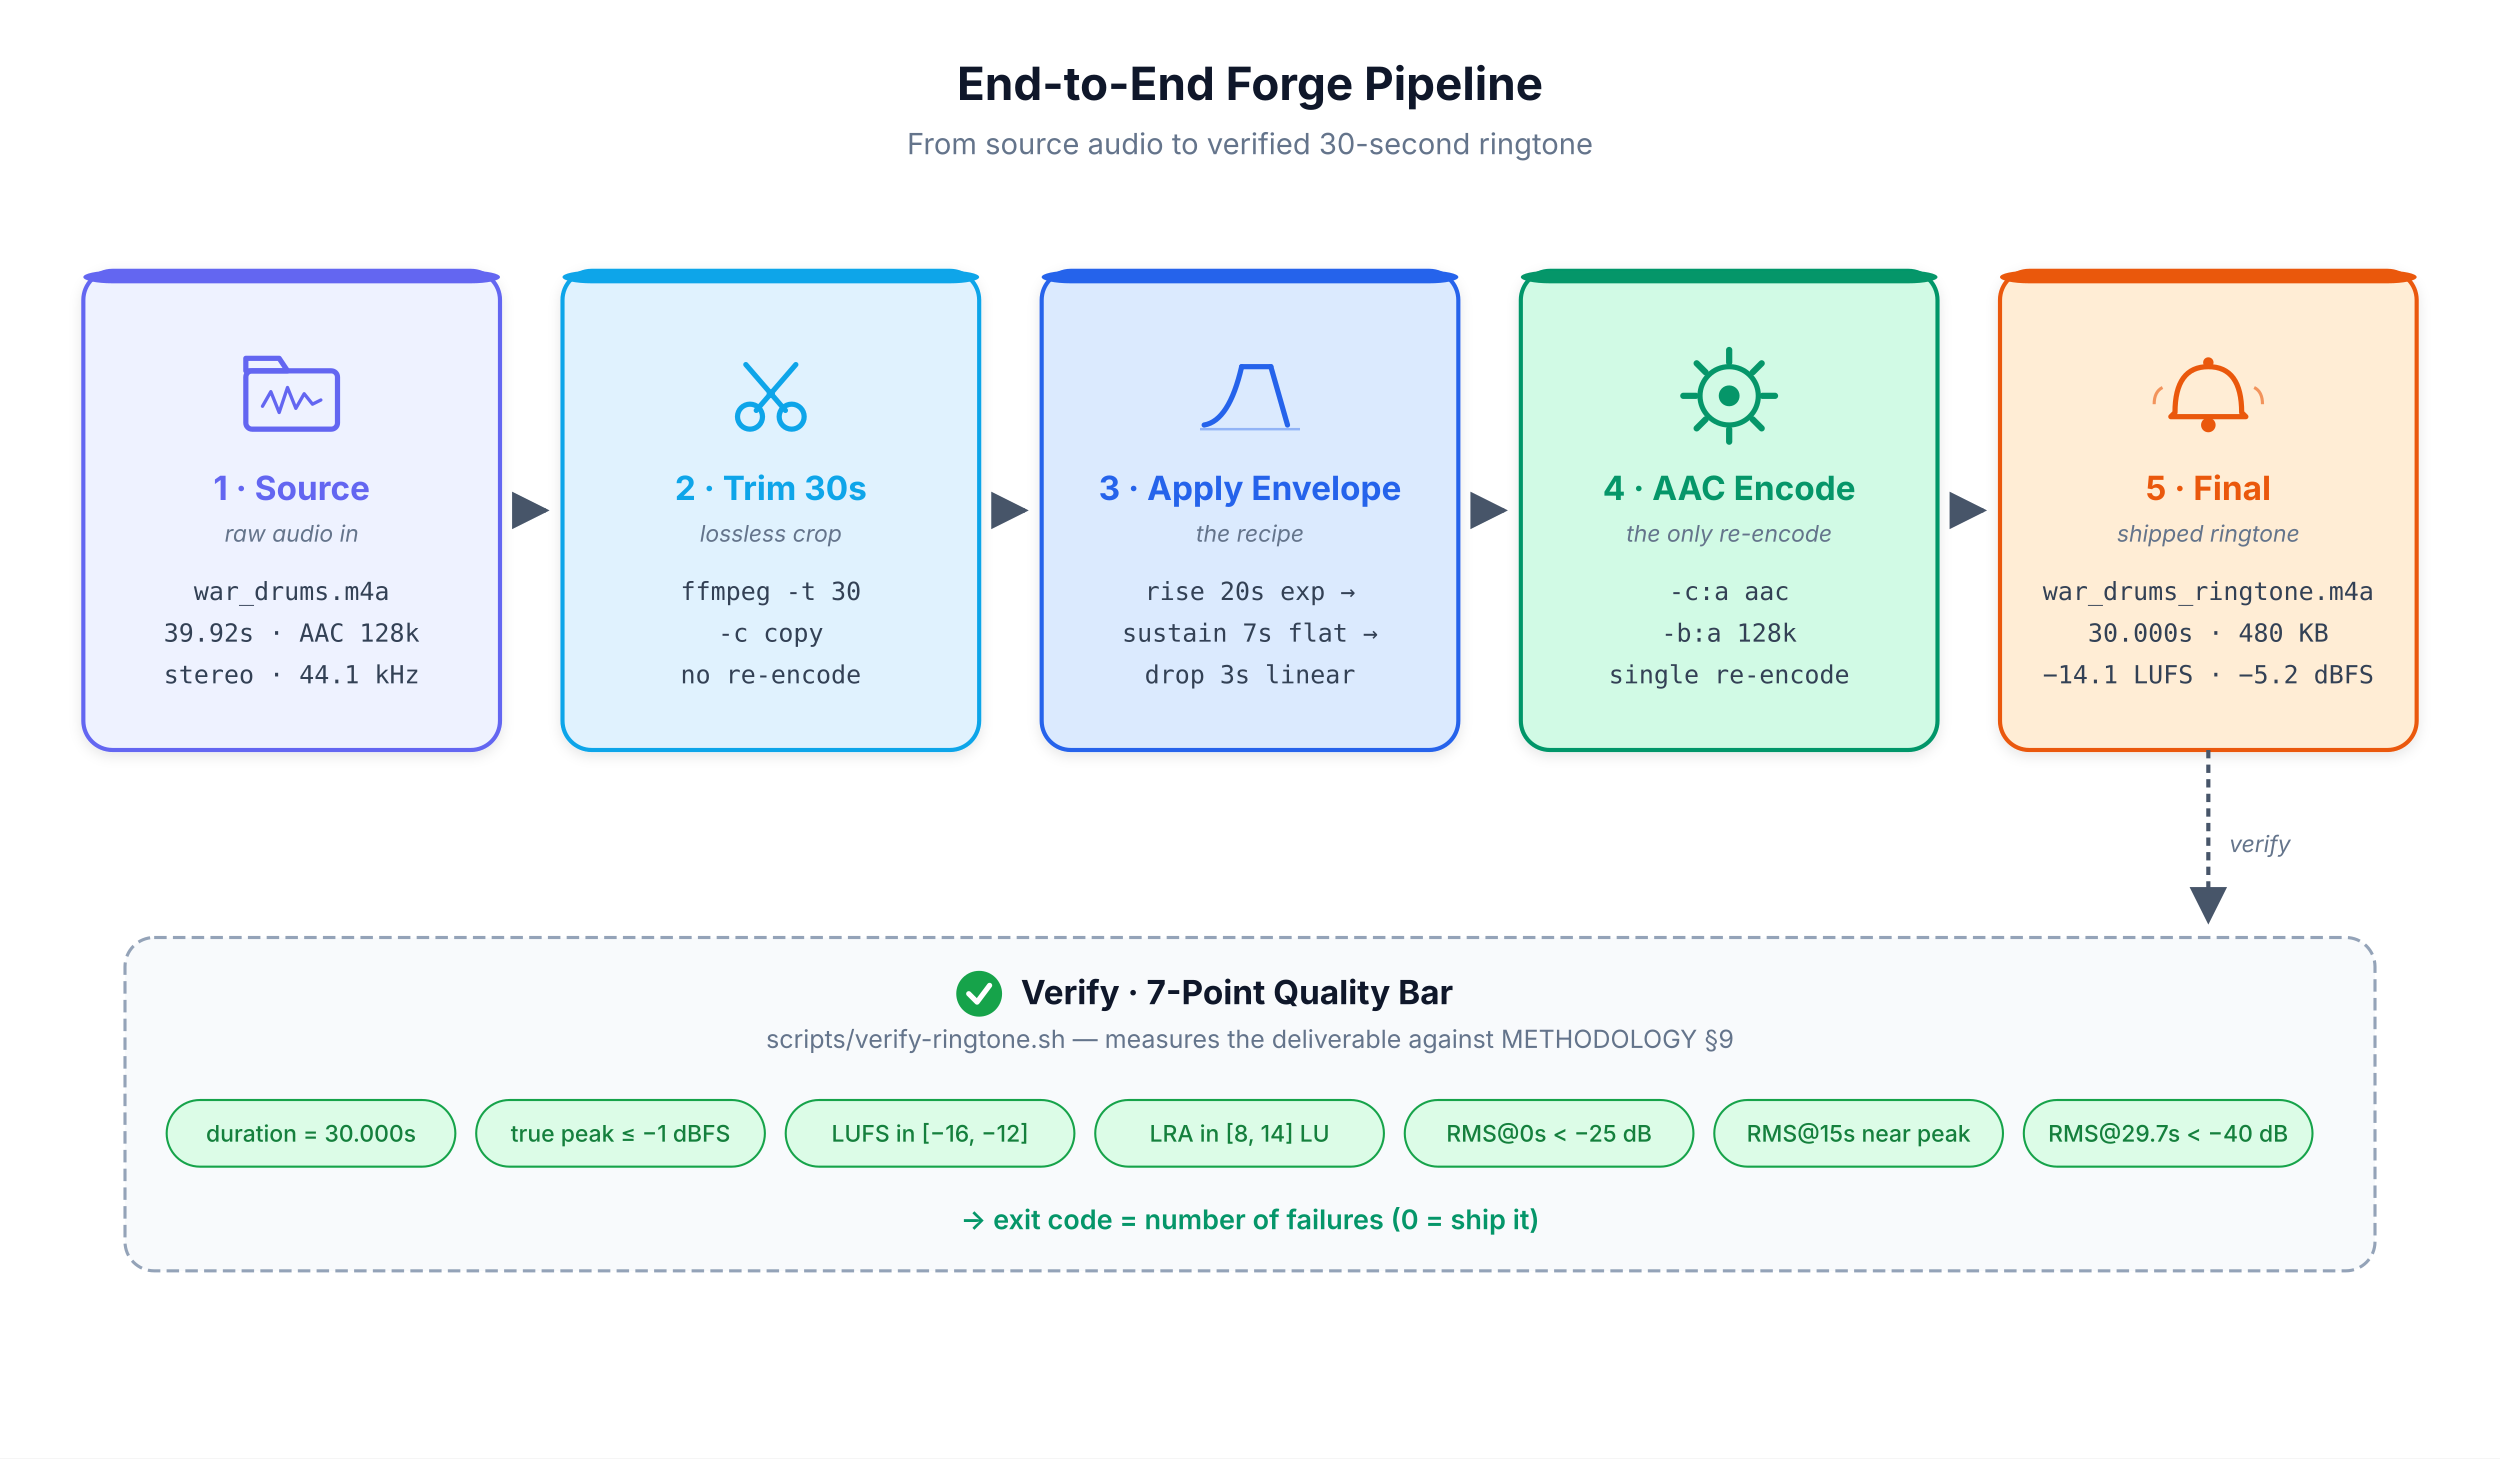
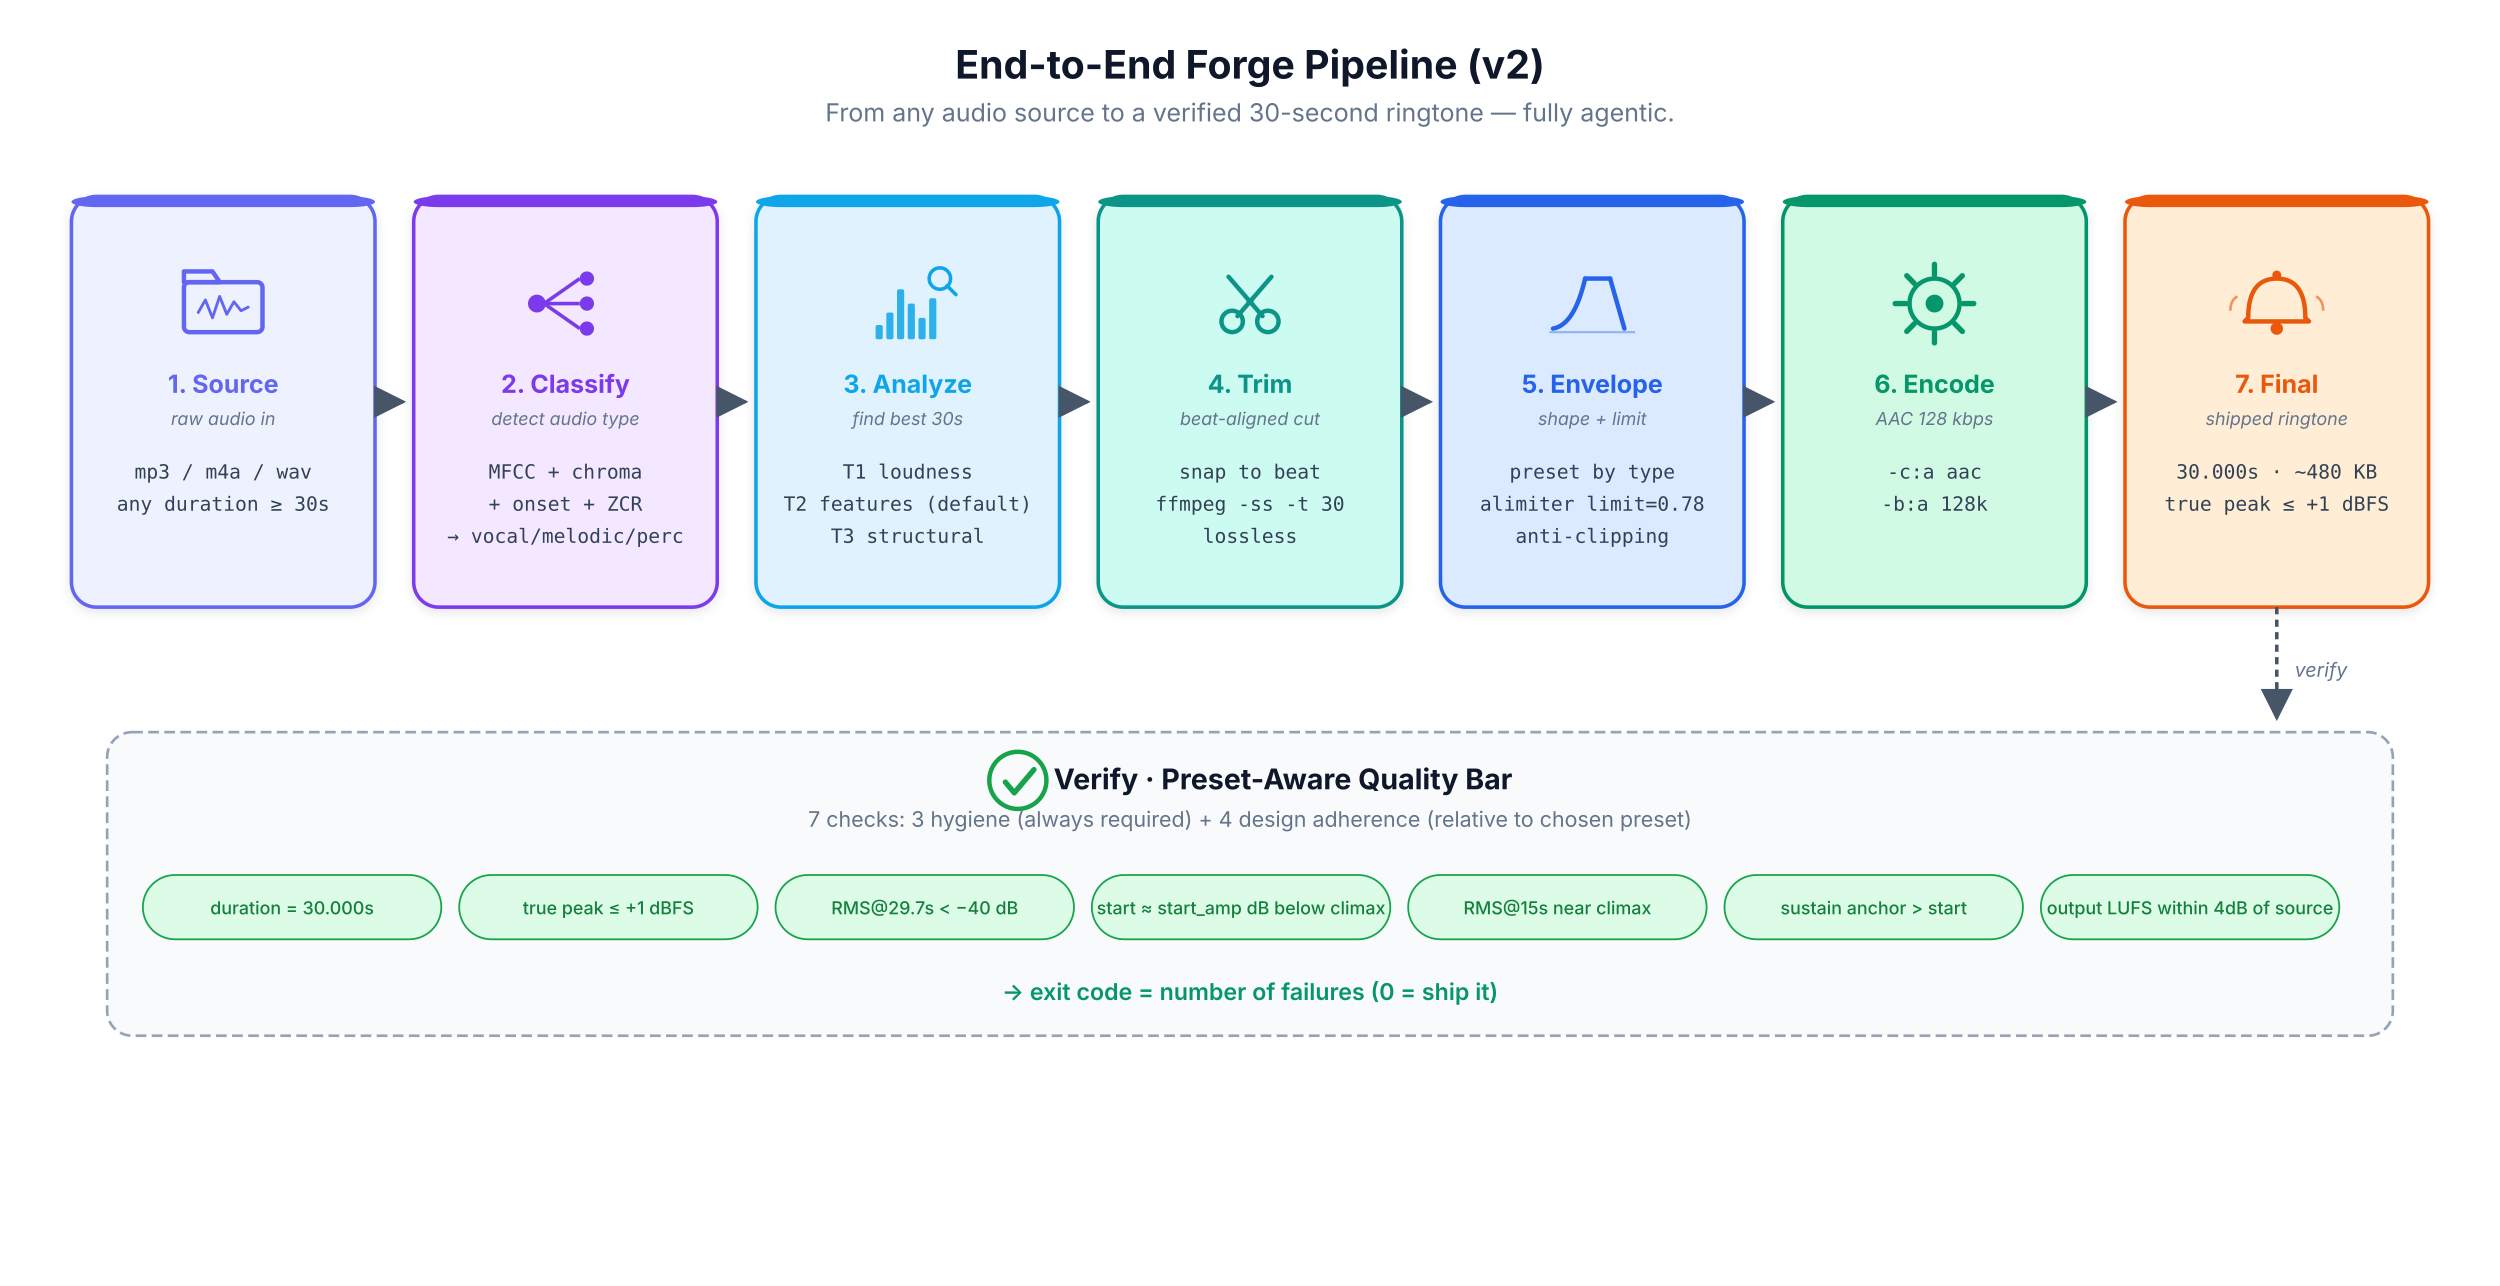
- <svg xmlns="http://www.w3.org/2000/svg" viewBox="0 0 1200 700" font-family="Inter, -apple-system, system-ui, sans-serif">
+ <svg xmlns="http://www.w3.org/2000/svg" viewBox="0 0 1400 720" font-family="Inter, -apple-system, system-ui, sans-serif">
  <defs>
    <marker id="arrow" viewBox="0 0 10 10" refX="9" refY="5" markerWidth="9" markerHeight="9" orient="auto-start-reverse">
      <path d="M 0 0 L 10 5 L 0 10 z" fill="#475569" />
    </marker>
    <filter id="card-shadow" x="-20%" y="-20%" width="140%" height="140%">
      <feDropShadow dx="0" dy="2" stdDeviation="3" flood-opacity="0.10" />
    </filter>
  </defs>
-   <rect width="1200" height="700" fill="#ffffff" />
-   <text x="600.0" y="48" text-anchor="middle" font-size="22" font-weight="700" fill="#0f172a">End-to-End Forge Pipeline</text>
-   <text x="600.0" y="74" text-anchor="middle" font-size="14" fill="#64748b">From source audio to verified 30-second ringtone</text>
-   <rect x="40.0" y="130" width="200" height="230" rx="14" fill="#eef2ff" stroke="#6366f1" stroke-width="2" filter="url(#card-shadow)" />
-   <rect x="40.0" y="130" width="200" height="6" rx="14" fill="#6366f1" />
+   <rect width="1400" height="720" fill="#ffffff" />
+   <text x="700.0" y="44" text-anchor="middle" font-size="22" font-weight="700" fill="#0f172a">End-to-End Forge Pipeline (v2)</text>
+   <text x="700.0" y="68" text-anchor="middle" font-size="14" fill="#64748b">From any audio source to a verified 30-second ringtone — fully agentic.</text>
+   <rect x="40.0" y="110" width="170" height="230" rx="14" fill="#eef2ff" stroke="#6366f1" stroke-width="2" filter="url(#card-shadow)" />
+   <rect x="40.0" y="110" width="170" height="6" rx="14" fill="#6366f1" />
  <g>
-     <rect x="118.0" y="178" width="44" height="28" rx="3" fill="none" stroke="#6366f1" stroke-width="2.5" />
-     <path d="M 118.0 178 L 118.0 172 L 134.0 172 L 138.0 178 Z" fill="none" stroke="#6366f1" stroke-width="2.5" stroke-linejoin="round" />
-     <path d="M 126.0 195 L 130.0 188 L 134.0 198 L 138.0 186 L 142.0 196 L 146.0 189 L 150.0 194 L 154.0 192" fill="none" stroke="#6366f1" stroke-width="1.6" stroke-linecap="round" stroke-linejoin="round" />
+     <rect x="103.0" y="158" width="44" height="28" rx="3" fill="none" stroke="#6366f1" stroke-width="2.5" />
+     <path d="M 103.0 158 L 103.0 152 L 119.0 152 L 123.0 158 Z" fill="none" stroke="#6366f1" stroke-width="2.5" stroke-linejoin="round" />
+     <path d="M 111.0 175 L 115.0 168 L 119.0 178 L 123.0 166 L 127.0 176 L 131.0 169 L 135.0 174 L 139.0 172" fill="none" stroke="#6366f1" stroke-width="1.6" stroke-linecap="round" stroke-linejoin="round" />
  </g>
-   <text x="140.0" y="240" text-anchor="middle" font-size="16" font-weight="700" fill="#6366f1">1 · Source</text>
-   <text x="140.0" y="260" text-anchor="middle" font-size="11" fill="#64748b" font-style="italic">raw audio in</text>
-   <text x="140.0" y="288" text-anchor="middle" font-size="12" font-family="ui-monospace, Menlo, monospace" fill="#334155">war_drums.m4a</text>
-   <text x="140.0" y="308" text-anchor="middle" font-size="12" font-family="ui-monospace, Menlo, monospace" fill="#334155">39.92s · AAC 128k</text>
-   <text x="140.0" y="328" text-anchor="middle" font-size="12" font-family="ui-monospace, Menlo, monospace" fill="#334155">stereo · 44.1 kHz</text>
-   <rect x="270.0" y="130" width="200" height="230" rx="14" fill="#e0f2fe" stroke="#0ea5e9" stroke-width="2" filter="url(#card-shadow)" />
-   <rect x="270.0" y="130" width="200" height="6" rx="14" fill="#0ea5e9" />
+   <text x="125.0" y="220" text-anchor="middle" font-size="14" font-weight="700" fill="#6366f1">1. Source</text>
+   <text x="125.0" y="238" text-anchor="middle" font-size="10" fill="#64748b" font-style="italic">raw audio in</text>
+   <text x="125.0" y="268" text-anchor="middle" font-size="11" font-family="ui-monospace, Menlo, monospace" fill="#334155">mp3 / m4a / wav</text>
+   <text x="125.0" y="286" text-anchor="middle" font-size="11" font-family="ui-monospace, Menlo, monospace" fill="#334155">any duration ≥ 30s</text>
+   <rect x="231.667" y="110" width="170" height="230" rx="14" fill="#f3e8ff" stroke="#7c3aed" stroke-width="2" filter="url(#card-shadow)" />
+   <rect x="231.667" y="110" width="170" height="6" rx="14" fill="#7c3aed" />
  <g>
-     <circle cx="360.0" cy="200" r="6" fill="none" stroke="#0ea5e9" stroke-width="2.5" />
-     <circle cx="380.0" cy="200" r="6" fill="none" stroke="#0ea5e9" stroke-width="2.5" />
-     <line x1="363.0" y1="197" x2="382.0" y2="175" stroke="#0ea5e9" stroke-width="2.5" stroke-linecap="round" />
-     <line x1="377.0" y1="197" x2="358.0" y2="175" stroke="#0ea5e9" stroke-width="2.5" stroke-linecap="round" />
-     <circle cx="370.0" cy="189" r="2" fill="#0ea5e9" />
+     <circle cx="300.667" cy="170" r="5" fill="#7c3aed" />
+     <line x1="304.667" y1="170" x2="324.667" y2="156" stroke="#7c3aed" stroke-width="2" />
+     <line x1="304.667" y1="170" x2="324.667" y2="170" stroke="#7c3aed" stroke-width="2" />
+     <line x1="304.667" y1="170" x2="324.667" y2="184" stroke="#7c3aed" stroke-width="2" />
+     <circle cx="328.667" cy="156" r="4" fill="#7c3aed" />
+     <circle cx="328.667" cy="170" r="4" fill="#7c3aed" />
+     <circle cx="328.667" cy="184" r="4" fill="#7c3aed" />
  </g>
-   <text x="370.0" y="240" text-anchor="middle" font-size="16" font-weight="700" fill="#0ea5e9">2 · Trim 30s</text>
-   <text x="370.0" y="260" text-anchor="middle" font-size="11" fill="#64748b" font-style="italic">lossless crop</text>
-   <text x="370.0" y="288" text-anchor="middle" font-size="12" font-family="ui-monospace, Menlo, monospace" fill="#334155">ffmpeg -t 30</text>
-   <text x="370.0" y="308" text-anchor="middle" font-size="12" font-family="ui-monospace, Menlo, monospace" fill="#334155">-c copy</text>
-   <text x="370.0" y="328" text-anchor="middle" font-size="12" font-family="ui-monospace, Menlo, monospace" fill="#334155">no re-encode</text>
-   <rect x="500.0" y="130" width="200" height="230" rx="14" fill="#dbeafe" stroke="#2563eb" stroke-width="2" filter="url(#card-shadow)" />
-   <rect x="500.0" y="130" width="200" height="6" rx="14" fill="#2563eb" />
+   <text x="316.667" y="220" text-anchor="middle" font-size="14" font-weight="700" fill="#7c3aed">2. Classify</text>
+   <text x="316.667" y="238" text-anchor="middle" font-size="10" fill="#64748b" font-style="italic">detect audio type</text>
+   <text x="316.667" y="268" text-anchor="middle" font-size="11" font-family="ui-monospace, Menlo, monospace" fill="#334155">MFCC + chroma</text>
+   <text x="316.667" y="286" text-anchor="middle" font-size="11" font-family="ui-monospace, Menlo, monospace" fill="#334155">+ onset + ZCR</text>
+   <text x="316.667" y="304" text-anchor="middle" font-size="11" font-family="ui-monospace, Menlo, monospace" fill="#334155">→ vocal/melodic/perc</text>
+   <rect x="423.333" y="110" width="170" height="230" rx="14" fill="#e0f2fe" stroke="#0ea5e9" stroke-width="2" filter="url(#card-shadow)" />
+   <rect x="423.333" y="110" width="170" height="6" rx="14" fill="#0ea5e9" />
  <g>
-     <path d="M 578.0 204 Q 590.0 202 596.0 176" stroke="#2563eb" stroke-width="2.5" fill="none" stroke-linecap="round" />
-     <path d="M 596.0 176 L 610.0 176" stroke="#2563eb" stroke-width="2.5" fill="none" stroke-linecap="round" />
-     <path d="M 610.0 176 L 618.0 204" stroke="#2563eb" stroke-width="2.5" fill="none" stroke-linecap="round" />
-     <line x1="576.0" y1="206" x2="624.0" y2="206" stroke="#2563eb" stroke-width="1.2" opacity="0.4" />
+     <rect x="490.333" y="182" width="4" height="8" rx="1" fill="#0ea5e9" opacity="0.85" />
+     <rect x="496.333" y="175" width="4" height="15" rx="1" fill="#0ea5e9" opacity="0.85" />
+     <rect x="502.333" y="162" width="4" height="28" rx="1" fill="#0ea5e9" opacity="0.85" />
+     <rect x="508.333" y="170" width="4" height="20" rx="1" fill="#0ea5e9" opacity="0.85" />
+     <rect x="514.333" y="178" width="4" height="12" rx="1" fill="#0ea5e9" opacity="0.85" />
+     <rect x="520.333" y="167" width="4" height="23" rx="1" fill="#0ea5e9" opacity="0.85" />
+     <circle cx="526.333" cy="156" r="6" fill="none" stroke="#0ea5e9" stroke-width="2" />
+     <line x1="530.333" y1="160" x2="535.333" y2="165" stroke="#0ea5e9" stroke-width="2" stroke-linecap="round" />
  </g>
-   <text x="600.0" y="240" text-anchor="middle" font-size="16" font-weight="700" fill="#2563eb">3 · Apply Envelope</text>
-   <text x="600.0" y="260" text-anchor="middle" font-size="11" fill="#64748b" font-style="italic">the recipe</text>
-   <text x="600.0" y="288" text-anchor="middle" font-size="12" font-family="ui-monospace, Menlo, monospace" fill="#334155">rise 20s exp →</text>
-   <text x="600.0" y="308" text-anchor="middle" font-size="12" font-family="ui-monospace, Menlo, monospace" fill="#334155">sustain 7s flat →</text>
-   <text x="600.0" y="328" text-anchor="middle" font-size="12" font-family="ui-monospace, Menlo, monospace" fill="#334155">drop 3s linear</text>
-   <rect x="730.0" y="130" width="200" height="230" rx="14" fill="#d1fae5" stroke="#059669" stroke-width="2" filter="url(#card-shadow)" />
-   <rect x="730.0" y="130" width="200" height="6" rx="14" fill="#059669" />
+   <text x="508.333" y="220" text-anchor="middle" font-size="14" font-weight="700" fill="#0ea5e9">3. Analyze</text>
+   <text x="508.333" y="238" text-anchor="middle" font-size="10" fill="#64748b" font-style="italic">find best 30s</text>
+   <text x="508.333" y="268" text-anchor="middle" font-size="11" font-family="ui-monospace, Menlo, monospace" fill="#334155">T1 loudness</text>
+   <text x="508.333" y="286" text-anchor="middle" font-size="11" font-family="ui-monospace, Menlo, monospace" fill="#334155">T2 features (default)</text>
+   <text x="508.333" y="304" text-anchor="middle" font-size="11" font-family="ui-monospace, Menlo, monospace" fill="#334155">T3 structural</text>
+   <rect x="615.0" y="110" width="170" height="230" rx="14" fill="#ccfbf1" stroke="#0d9488" stroke-width="2" filter="url(#card-shadow)" />
+   <rect x="615.0" y="110" width="170" height="6" rx="14" fill="#0d9488" />
  <g>
-     <circle cx="830.0" cy="190" r="14" fill="none" stroke="#059669" stroke-width="2.5" />
-     <circle cx="830.0" cy="190" r="5" fill="#059669" />
-     <line x1="846.0" y1="190.0" x2="852.0" y2="190.0" stroke="#059669" stroke-width="3" stroke-linecap="round" />
-     <line x1="841.3" y1="201.3" x2="845.6" y2="205.6" stroke="#059669" stroke-width="3" stroke-linecap="round" />
-     <line x1="830.0" y1="206.0" x2="830.0" y2="212.0" stroke="#059669" stroke-width="3" stroke-linecap="round" />
-     <line x1="818.7" y1="201.3" x2="814.4" y2="205.6" stroke="#059669" stroke-width="3" stroke-linecap="round" />
-     <line x1="814.0" y1="190.0" x2="808.0" y2="190.0" stroke="#059669" stroke-width="3" stroke-linecap="round" />
-     <line x1="818.7" y1="178.7" x2="814.4" y2="174.4" stroke="#059669" stroke-width="3" stroke-linecap="round" />
-     <line x1="830.0" y1="174.0" x2="830.0" y2="168.0" stroke="#059669" stroke-width="3" stroke-linecap="round" />
-     <line x1="841.3" y1="178.7" x2="845.6" y2="174.4" stroke="#059669" stroke-width="3" stroke-linecap="round" />
+     <circle cx="690.0" cy="180" r="6" fill="none" stroke="#0d9488" stroke-width="2.5" />
+     <circle cx="710.0" cy="180" r="6" fill="none" stroke="#0d9488" stroke-width="2.5" />
+     <line x1="693.0" y1="177" x2="712.0" y2="155" stroke="#0d9488" stroke-width="2.5" stroke-linecap="round" />
+     <line x1="707.0" y1="177" x2="688.0" y2="155" stroke="#0d9488" stroke-width="2.5" stroke-linecap="round" />
+     <circle cx="700.0" cy="169" r="2" fill="#0d9488" />
  </g>
-   <text x="830.0" y="240" text-anchor="middle" font-size="16" font-weight="700" fill="#059669">4 · AAC Encode</text>
-   <text x="830.0" y="260" text-anchor="middle" font-size="11" fill="#64748b" font-style="italic">the only re-encode</text>
-   <text x="830.0" y="288" text-anchor="middle" font-size="12" font-family="ui-monospace, Menlo, monospace" fill="#334155">-c:a aac</text>
-   <text x="830.0" y="308" text-anchor="middle" font-size="12" font-family="ui-monospace, Menlo, monospace" fill="#334155">-b:a 128k</text>
-   <text x="830.0" y="328" text-anchor="middle" font-size="12" font-family="ui-monospace, Menlo, monospace" fill="#334155">single re-encode</text>
-   <rect x="960.0" y="130" width="200" height="230" rx="14" fill="#ffedd5" stroke="#ea580c" stroke-width="2" filter="url(#card-shadow)" />
-   <rect x="960.0" y="130" width="200" height="6" rx="14" fill="#ea580c" />
+   <text x="700.0" y="220" text-anchor="middle" font-size="14" font-weight="700" fill="#0d9488">4. Trim</text>
+   <text x="700.0" y="238" text-anchor="middle" font-size="10" fill="#64748b" font-style="italic">beat-aligned cut</text>
+   <text x="700.0" y="268" text-anchor="middle" font-size="11" font-family="ui-monospace, Menlo, monospace" fill="#334155">snap to beat</text>
+   <text x="700.0" y="286" text-anchor="middle" font-size="11" font-family="ui-monospace, Menlo, monospace" fill="#334155">ffmpeg -ss -t 30</text>
+   <text x="700.0" y="304" text-anchor="middle" font-size="11" font-family="ui-monospace, Menlo, monospace" fill="#334155">lossless</text>
+   <rect x="806.667" y="110" width="170" height="230" rx="14" fill="#dbeafe" stroke="#2563eb" stroke-width="2" filter="url(#card-shadow)" />
+   <rect x="806.667" y="110" width="170" height="6" rx="14" fill="#2563eb" />
  <g>
-     <path d="M 1044.0 198 Q 1044.0 176 1060.0 176 Q 1076.0 176 1076.0 198 L 1078.0 200 L 1042.0 200 Z" fill="none" stroke="#ea580c" stroke-width="2.5" stroke-linejoin="round" />
-     <circle cx="1060.0" cy="174" r="2.5" fill="#ea580c" />
-     <circle cx="1060.0" cy="204" r="3.5" fill="#ea580c" />
-     <path d="M 1038.0 186 Q 1034.0 188 1034.0 194" fill="none" stroke="#ea580c" stroke-width="1.5" opacity="0.6" />
-     <path d="M 1082.0 186 Q 1086.0 188 1086.0 194" fill="none" stroke="#ea580c" stroke-width="1.5" opacity="0.6" />
+     <path d="M 869.667 184 Q 881.667 182 887.667 156" stroke="#2563eb" stroke-width="2.5" fill="none" stroke-linecap="round" />
+     <path d="M 887.667 156 L 901.667 156" stroke="#2563eb" stroke-width="2.5" fill="none" stroke-linecap="round" />
+     <path d="M 901.667 156 L 909.667 184" stroke="#2563eb" stroke-width="2.5" fill="none" stroke-linecap="round" />
+     <line x1="867.667" y1="186" x2="915.667" y2="186" stroke="#2563eb" stroke-width="1.2" opacity="0.4" />
  </g>
-   <text x="1060.0" y="240" text-anchor="middle" font-size="16" font-weight="700" fill="#ea580c">5 · Final</text>
-   <text x="1060.0" y="260" text-anchor="middle" font-size="11" fill="#64748b" font-style="italic">shipped ringtone</text>
-   <text x="1060.0" y="288" text-anchor="middle" font-size="12" font-family="ui-monospace, Menlo, monospace" fill="#334155">war_drums_ringtone.m4a</text>
-   <text x="1060.0" y="308" text-anchor="middle" font-size="12" font-family="ui-monospace, Menlo, monospace" fill="#334155">30.000s · 480 KB</text>
-   <text x="1060.0" y="328" text-anchor="middle" font-size="12" font-family="ui-monospace, Menlo, monospace" fill="#334155">−14.1 LUFS · −5.2 dBFS</text>
-   <line x1="248.0" y1="245.0" x2="262.0" y2="245.0" stroke="#475569" stroke-width="2" marker-end="url(#arrow)" />
-   <line x1="478.0" y1="245.0" x2="492.0" y2="245.0" stroke="#475569" stroke-width="2" marker-end="url(#arrow)" />
-   <line x1="708.0" y1="245.0" x2="722.0" y2="245.0" stroke="#475569" stroke-width="2" marker-end="url(#arrow)" />
-   <line x1="938.0" y1="245.0" x2="952.0" y2="245.0" stroke="#475569" stroke-width="2" marker-end="url(#arrow)" />
-   <rect x="60" y="450" width="1080" height="160" rx="14" fill="#f8fafc" stroke="#94a3b8" stroke-width="1.5" stroke-dasharray="6,3" />
+   <text x="891.667" y="220" text-anchor="middle" font-size="14" font-weight="700" fill="#2563eb">5. Envelope</text>
+   <text x="891.667" y="238" text-anchor="middle" font-size="10" fill="#64748b" font-style="italic">shape + limit</text>
+   <text x="891.667" y="268" text-anchor="middle" font-size="11" font-family="ui-monospace, Menlo, monospace" fill="#334155">preset by type</text>
+   <text x="891.667" y="286" text-anchor="middle" font-size="11" font-family="ui-monospace, Menlo, monospace" fill="#334155">alimiter limit=0.78</text>
+   <text x="891.667" y="304" text-anchor="middle" font-size="11" font-family="ui-monospace, Menlo, monospace" fill="#334155">anti-clipping</text>
+   <rect x="998.333" y="110" width="170" height="230" rx="14" fill="#d1fae5" stroke="#059669" stroke-width="2" filter="url(#card-shadow)" />
+   <rect x="998.333" y="110" width="170" height="6" rx="14" fill="#059669" />
  <g>
-     <circle cx="470.0" cy="477" r="11" fill="#16a34a" />
-     <path d="M 465.0 477 L 469.0 481 L 475.0 473" stroke="#ffffff" stroke-width="2.5" fill="none" stroke-linecap="round" stroke-linejoin="round" />
+     <circle cx="1083.333" cy="170" r="14" fill="none" stroke="#059669" stroke-width="2.5" />
+     <circle cx="1083.333" cy="170" r="5" fill="#059669" />
+     <line x1="1099.3" y1="170.0" x2="1105.3" y2="170.0" stroke="#059669" stroke-width="3" stroke-linecap="round" />
+     <line x1="1094.6" y1="181.3" x2="1098.9" y2="185.6" stroke="#059669" stroke-width="3" stroke-linecap="round" />
+     <line x1="1083.3" y1="186.0" x2="1083.3" y2="192.0" stroke="#059669" stroke-width="3" stroke-linecap="round" />
+     <line x1="1072.0" y1="181.3" x2="1067.8" y2="185.6" stroke="#059669" stroke-width="3" stroke-linecap="round" />
+     <line x1="1067.3" y1="170.0" x2="1061.3" y2="170.0" stroke="#059669" stroke-width="3" stroke-linecap="round" />
+     <line x1="1072.0" y1="158.7" x2="1067.8" y2="154.4" stroke="#059669" stroke-width="3" stroke-linecap="round" />
+     <line x1="1083.3" y1="154.0" x2="1083.3" y2="148.0" stroke="#059669" stroke-width="3" stroke-linecap="round" />
+     <line x1="1094.6" y1="158.7" x2="1098.9" y2="154.4" stroke="#059669" stroke-width="3" stroke-linecap="round" />
  </g>
-   <text x="490.0" y="482" font-size="16" font-weight="700" fill="#0f172a">Verify · 7-Point Quality Bar</text>
-   <text x="600.0" y="503" text-anchor="middle" font-size="12" fill="#64748b">scripts/verify-ringtone.sh — measures the deliverable against METHODOLOGY §9</text>
-   <rect x="80.0" y="528" width="138.571" height="32" rx="16" fill="#dcfce7" stroke="#16a34a" stroke-width="1" />
-   <text x="149.286" y="548.0" text-anchor="middle" font-size="11" font-weight="500" fill="#15803d">duration = 30.000s</text>
-   <rect x="228.571" y="528" width="138.571" height="32" rx="16" fill="#dcfce7" stroke="#16a34a" stroke-width="1" />
-   <text x="297.857" y="548.0" text-anchor="middle" font-size="11" font-weight="500" fill="#15803d">true peak ≤ −1 dBFS</text>
-   <rect x="377.143" y="528" width="138.571" height="32" rx="16" fill="#dcfce7" stroke="#16a34a" stroke-width="1" />
-   <text x="446.429" y="548.0" text-anchor="middle" font-size="11" font-weight="500" fill="#15803d">LUFS in [−16, −12]</text>
-   <rect x="525.714" y="528" width="138.571" height="32" rx="16" fill="#dcfce7" stroke="#16a34a" stroke-width="1" />
-   <text x="595" y="548.0" text-anchor="middle" font-size="11" font-weight="500" fill="#15803d">LRA in [8, 14] LU</text>
-   <rect x="674.286" y="528" width="138.571" height="32" rx="16" fill="#dcfce7" stroke="#16a34a" stroke-width="1" />
-   <text x="743.571" y="548.0" text-anchor="middle" font-size="11" font-weight="500" fill="#15803d">RMS@0s &lt; −25 dB</text>
-   <rect x="822.857" y="528" width="138.571" height="32" rx="16" fill="#dcfce7" stroke="#16a34a" stroke-width="1" />
-   <text x="892.143" y="548.0" text-anchor="middle" font-size="11" font-weight="500" fill="#15803d">RMS@15s near peak</text>
-   <rect x="971.429" y="528" width="138.571" height="32" rx="16" fill="#dcfce7" stroke="#16a34a" stroke-width="1" />
-   <text x="1040.714" y="548.0" text-anchor="middle" font-size="11" font-weight="500" fill="#15803d">RMS@29.7s &lt; −40 dB</text>
-   <text x="600.0" y="590" text-anchor="middle" font-size="13" fill="#059669" font-weight="600">→ exit code = number of failures (0 = ship it)</text>
-   <path d="M 1060.0 360 L 1060.0 442" stroke="#475569" stroke-width="2" stroke-dasharray="4,3" marker-end="url(#arrow)" fill="none" />
-   <text x="1070.0" y="409.0" font-size="11" fill="#64748b" font-style="italic">verify</text>
+   <text x="1083.333" y="220" text-anchor="middle" font-size="14" font-weight="700" fill="#059669">6. Encode</text>
+   <text x="1083.333" y="238" text-anchor="middle" font-size="10" fill="#64748b" font-style="italic">AAC 128 kbps</text>
+   <text x="1083.333" y="268" text-anchor="middle" font-size="11" font-family="ui-monospace, Menlo, monospace" fill="#334155">-c:a aac</text>
+   <text x="1083.333" y="286" text-anchor="middle" font-size="11" font-family="ui-monospace, Menlo, monospace" fill="#334155">-b:a 128k</text>
+   <rect x="1190.0" y="110" width="170" height="230" rx="14" fill="#ffedd5" stroke="#ea580c" stroke-width="2" filter="url(#card-shadow)" />
+   <rect x="1190.0" y="110" width="170" height="6" rx="14" fill="#ea580c" />
+   <g>
+     <path d="M 1259.0 178 Q 1259.0 156 1275.0 156 Q 1291.0 156 1291.0 178 L 1293.0 180 L 1257.0 180 Z" fill="none" stroke="#ea580c" stroke-width="2.5" stroke-linejoin="round" />
+     <circle cx="1275.0" cy="154" r="2.5" fill="#ea580c" />
+     <circle cx="1275.0" cy="184" r="3.5" fill="#ea580c" />
+     <path d="M 1253.0 166 Q 1249.0 168 1249.0 174" fill="none" stroke="#ea580c" stroke-width="1.5" opacity="0.6" />
+     <path d="M 1297.0 166 Q 1301.0 168 1301.0 174" fill="none" stroke="#ea580c" stroke-width="1.5" opacity="0.6" />
+   </g>
+   <text x="1275.0" y="220" text-anchor="middle" font-size="14" font-weight="700" fill="#ea580c">7. Final</text>
+   <text x="1275.0" y="238" text-anchor="middle" font-size="10" fill="#64748b" font-style="italic">shipped ringtone</text>
+   <text x="1275.0" y="268" text-anchor="middle" font-size="11" font-family="ui-monospace, Menlo, monospace" fill="#334155">30.000s · ~480 KB</text>
+   <text x="1275.0" y="286" text-anchor="middle" font-size="11" font-family="ui-monospace, Menlo, monospace" fill="#334155">true peak ≤ +1 dBFS</text>
+   <line x1="216.0" y1="225.0" x2="225.667" y2="225.0" stroke="#475569" stroke-width="2" marker-end="url(#arrow)" />
+   <line x1="407.667" y1="225.0" x2="417.333" y2="225.0" stroke="#475569" stroke-width="2" marker-end="url(#arrow)" />
+   <line x1="599.333" y1="225.0" x2="609.0" y2="225.0" stroke="#475569" stroke-width="2" marker-end="url(#arrow)" />
+   <line x1="791.0" y1="225.0" x2="800.667" y2="225.0" stroke="#475569" stroke-width="2" marker-end="url(#arrow)" />
+   <line x1="982.667" y1="225.0" x2="992.333" y2="225.0" stroke="#475569" stroke-width="2" marker-end="url(#arrow)" />
+   <line x1="1174.333" y1="225.0" x2="1184.0" y2="225.0" stroke="#475569" stroke-width="2" marker-end="url(#arrow)" />
+   <rect x="60" y="410" width="1280" height="170" rx="14" fill="#f8fafc" stroke="#94a3b8" stroke-width="1.5" stroke-dasharray="6,3" />
+   <g>
+     <circle cx="570.0" cy="437" r="16" fill="none" stroke="#16a34a" stroke-width="2.5" />
+     <path d="M 563.0 438 L 568.0 444 L 579.0 431" stroke="#16a34a" stroke-width="3" fill="none" stroke-linecap="round" stroke-linejoin="round" />
+   </g>
+   <text x="590.0" y="442" font-size="16" font-weight="700" fill="#0f172a">Verify · Preset-Aware Quality Bar</text>
+   <text x="700.0" y="463" text-anchor="middle" font-size="12" fill="#64748b">7 checks: 3 hygiene (always required) + 4 design adherence (relative to chosen preset)</text>
+   <rect x="80.0" y="490" width="167.143" height="36" rx="18" fill="#dcfce7" stroke="#16a34a" stroke-width="1" />
+   <text x="163.571" y="512.0" text-anchor="middle" font-size="10" font-weight="500" fill="#15803d">duration = 30.000s</text>
+   <rect x="257.143" y="490" width="167.143" height="36" rx="18" fill="#dcfce7" stroke="#16a34a" stroke-width="1" />
+   <text x="340.714" y="512.0" text-anchor="middle" font-size="10" font-weight="500" fill="#15803d">true peak ≤ +1 dBFS</text>
+   <rect x="434.286" y="490" width="167.143" height="36" rx="18" fill="#dcfce7" stroke="#16a34a" stroke-width="1" />
+   <text x="517.857" y="512.0" text-anchor="middle" font-size="10" font-weight="500" fill="#15803d">RMS@29.7s &lt; −40 dB</text>
+   <rect x="611.429" y="490" width="167.143" height="36" rx="18" fill="#dcfce7" stroke="#16a34a" stroke-width="1" />
+   <text x="695.0" y="512.0" text-anchor="middle" font-size="10" font-weight="500" fill="#15803d">start ≈ start_amp dB below climax</text>
+   <rect x="788.571" y="490" width="167.143" height="36" rx="18" fill="#dcfce7" stroke="#16a34a" stroke-width="1" />
+   <text x="872.143" y="512.0" text-anchor="middle" font-size="10" font-weight="500" fill="#15803d">RMS@15s near climax</text>
+   <rect x="965.714" y="490" width="167.143" height="36" rx="18" fill="#dcfce7" stroke="#16a34a" stroke-width="1" />
+   <text x="1049.286" y="512.0" text-anchor="middle" font-size="10" font-weight="500" fill="#15803d">sustain anchor &gt; start</text>
+   <rect x="1142.857" y="490" width="167.143" height="36" rx="18" fill="#dcfce7" stroke="#16a34a" stroke-width="1" />
+   <text x="1226.429" y="512.0" text-anchor="middle" font-size="10" font-weight="500" fill="#15803d">output LUFS within 4dB of source</text>
+   <text x="700.0" y="560" text-anchor="middle" font-size="13" fill="#059669" font-weight="600">→ exit code = number of failures (0 = ship it)</text>
+   <path d="M 1275.0 340 L 1275.0 402" stroke="#475569" stroke-width="2" stroke-dasharray="4,3" marker-end="url(#arrow)" fill="none" />
+   <text x="1285.0" y="379.0" font-size="11" fill="#64748b" font-style="italic">verify</text>
</svg>
